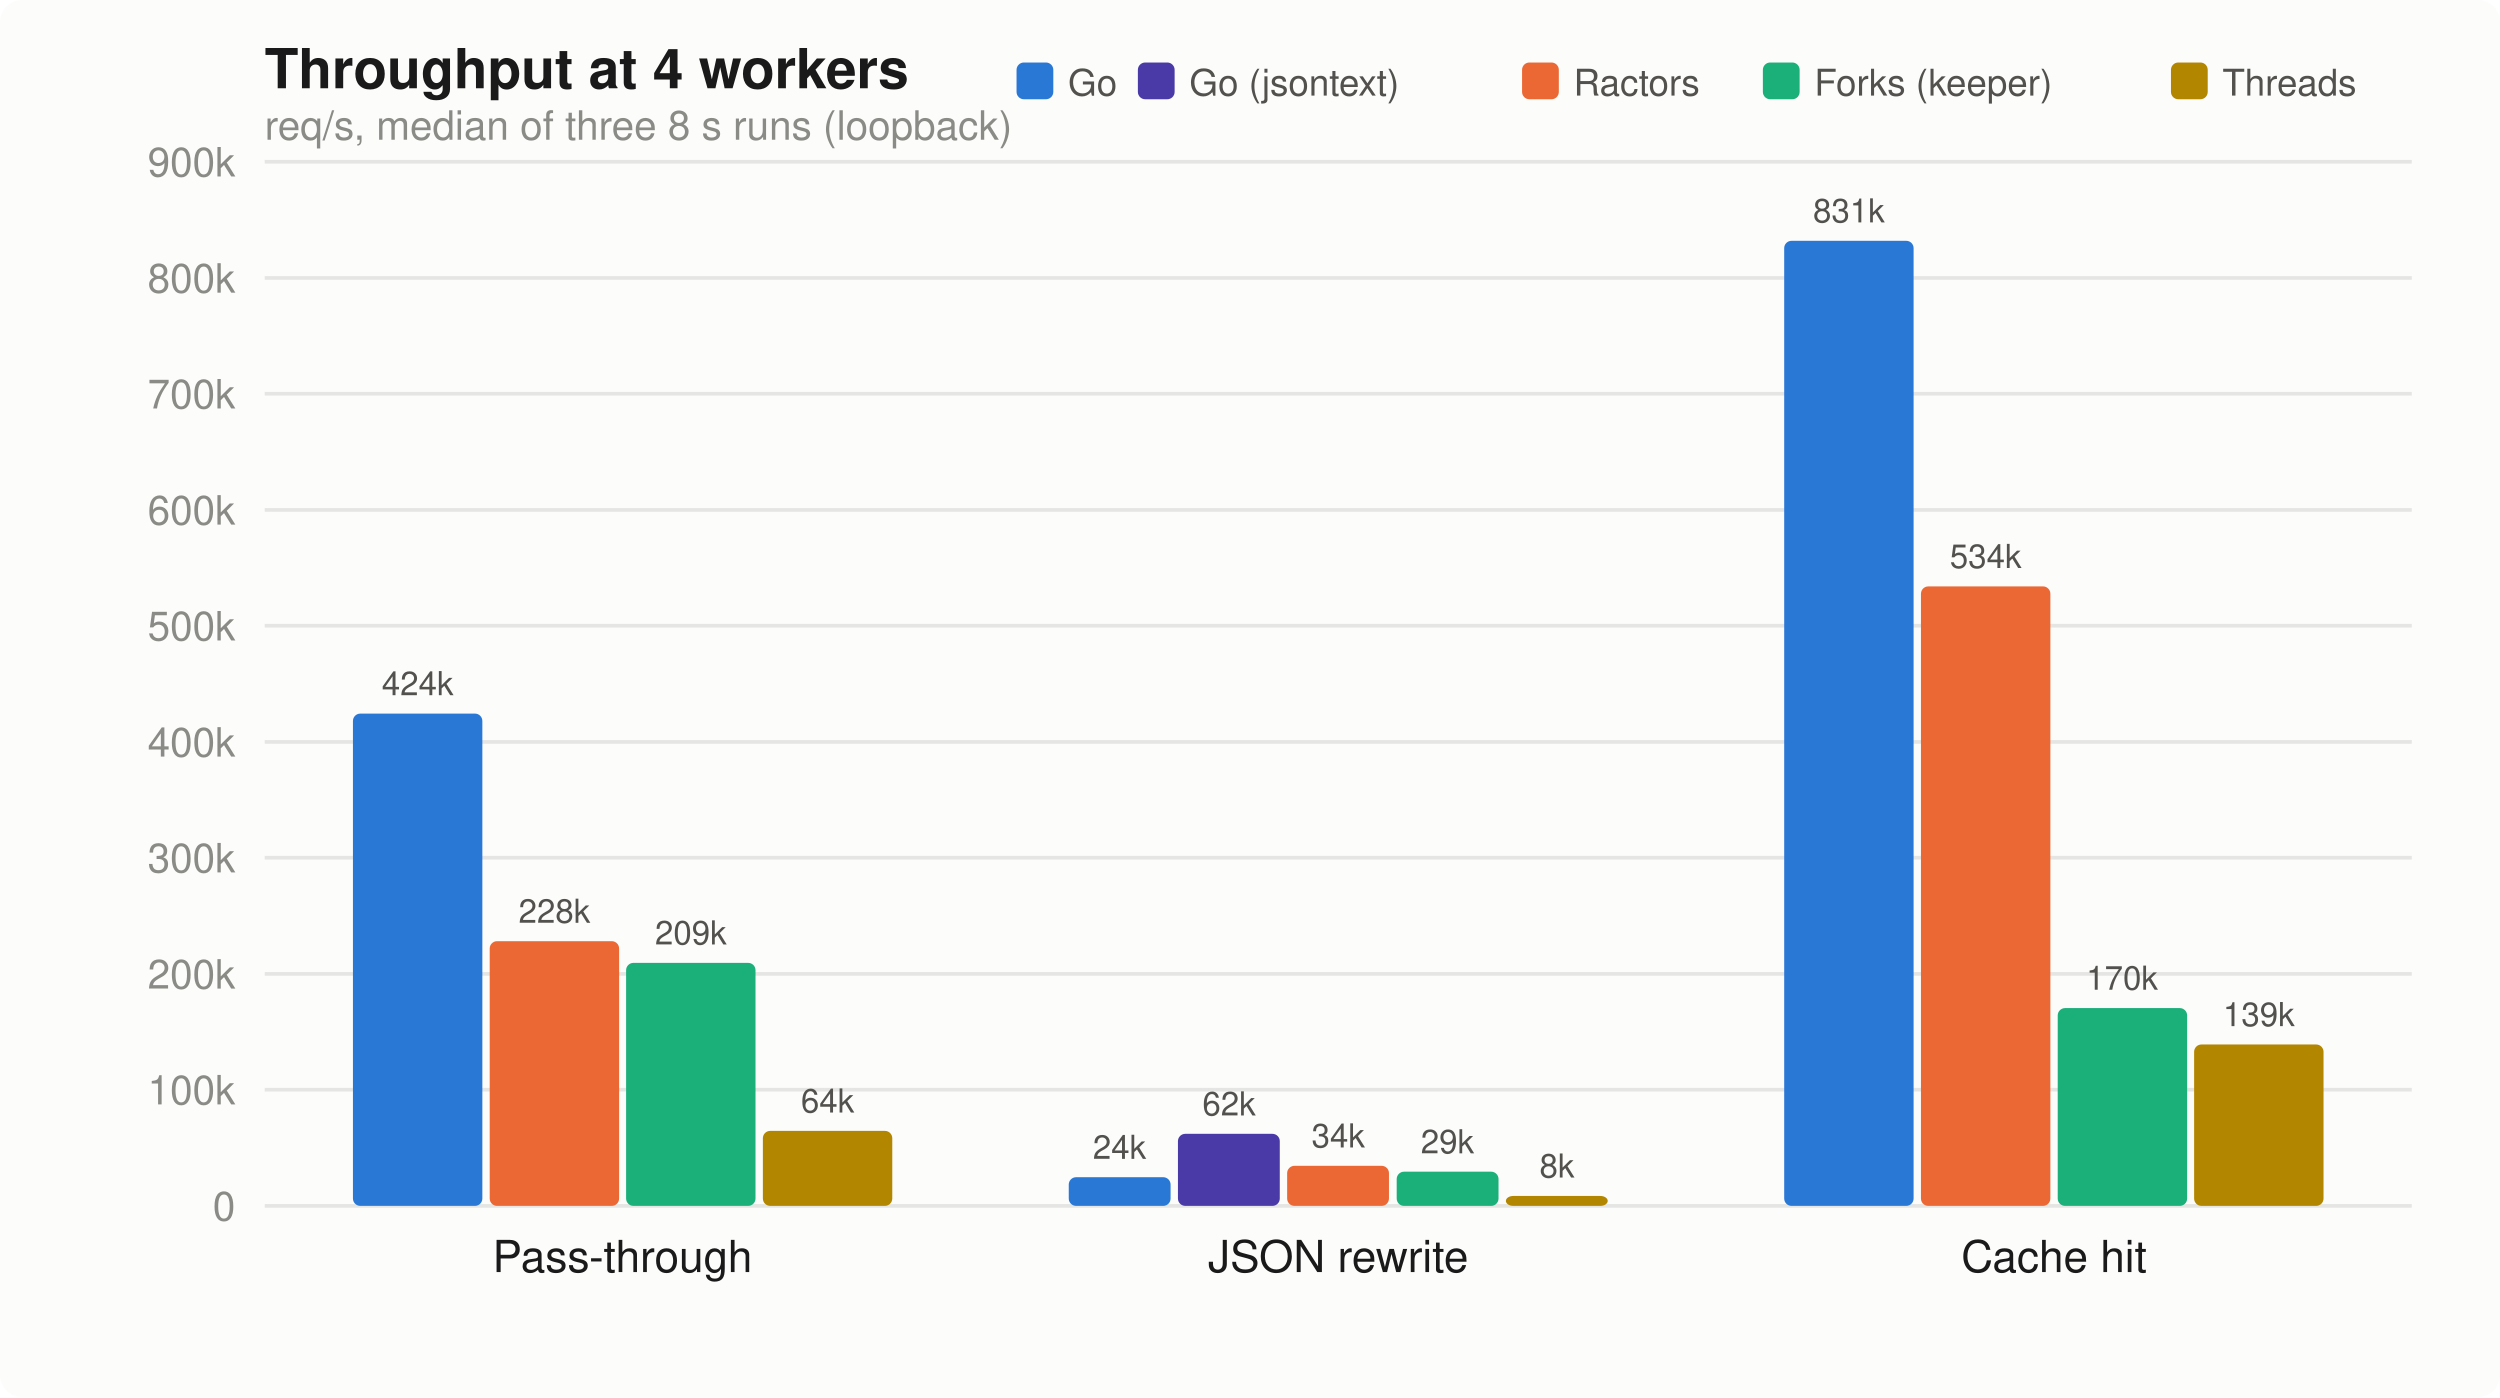
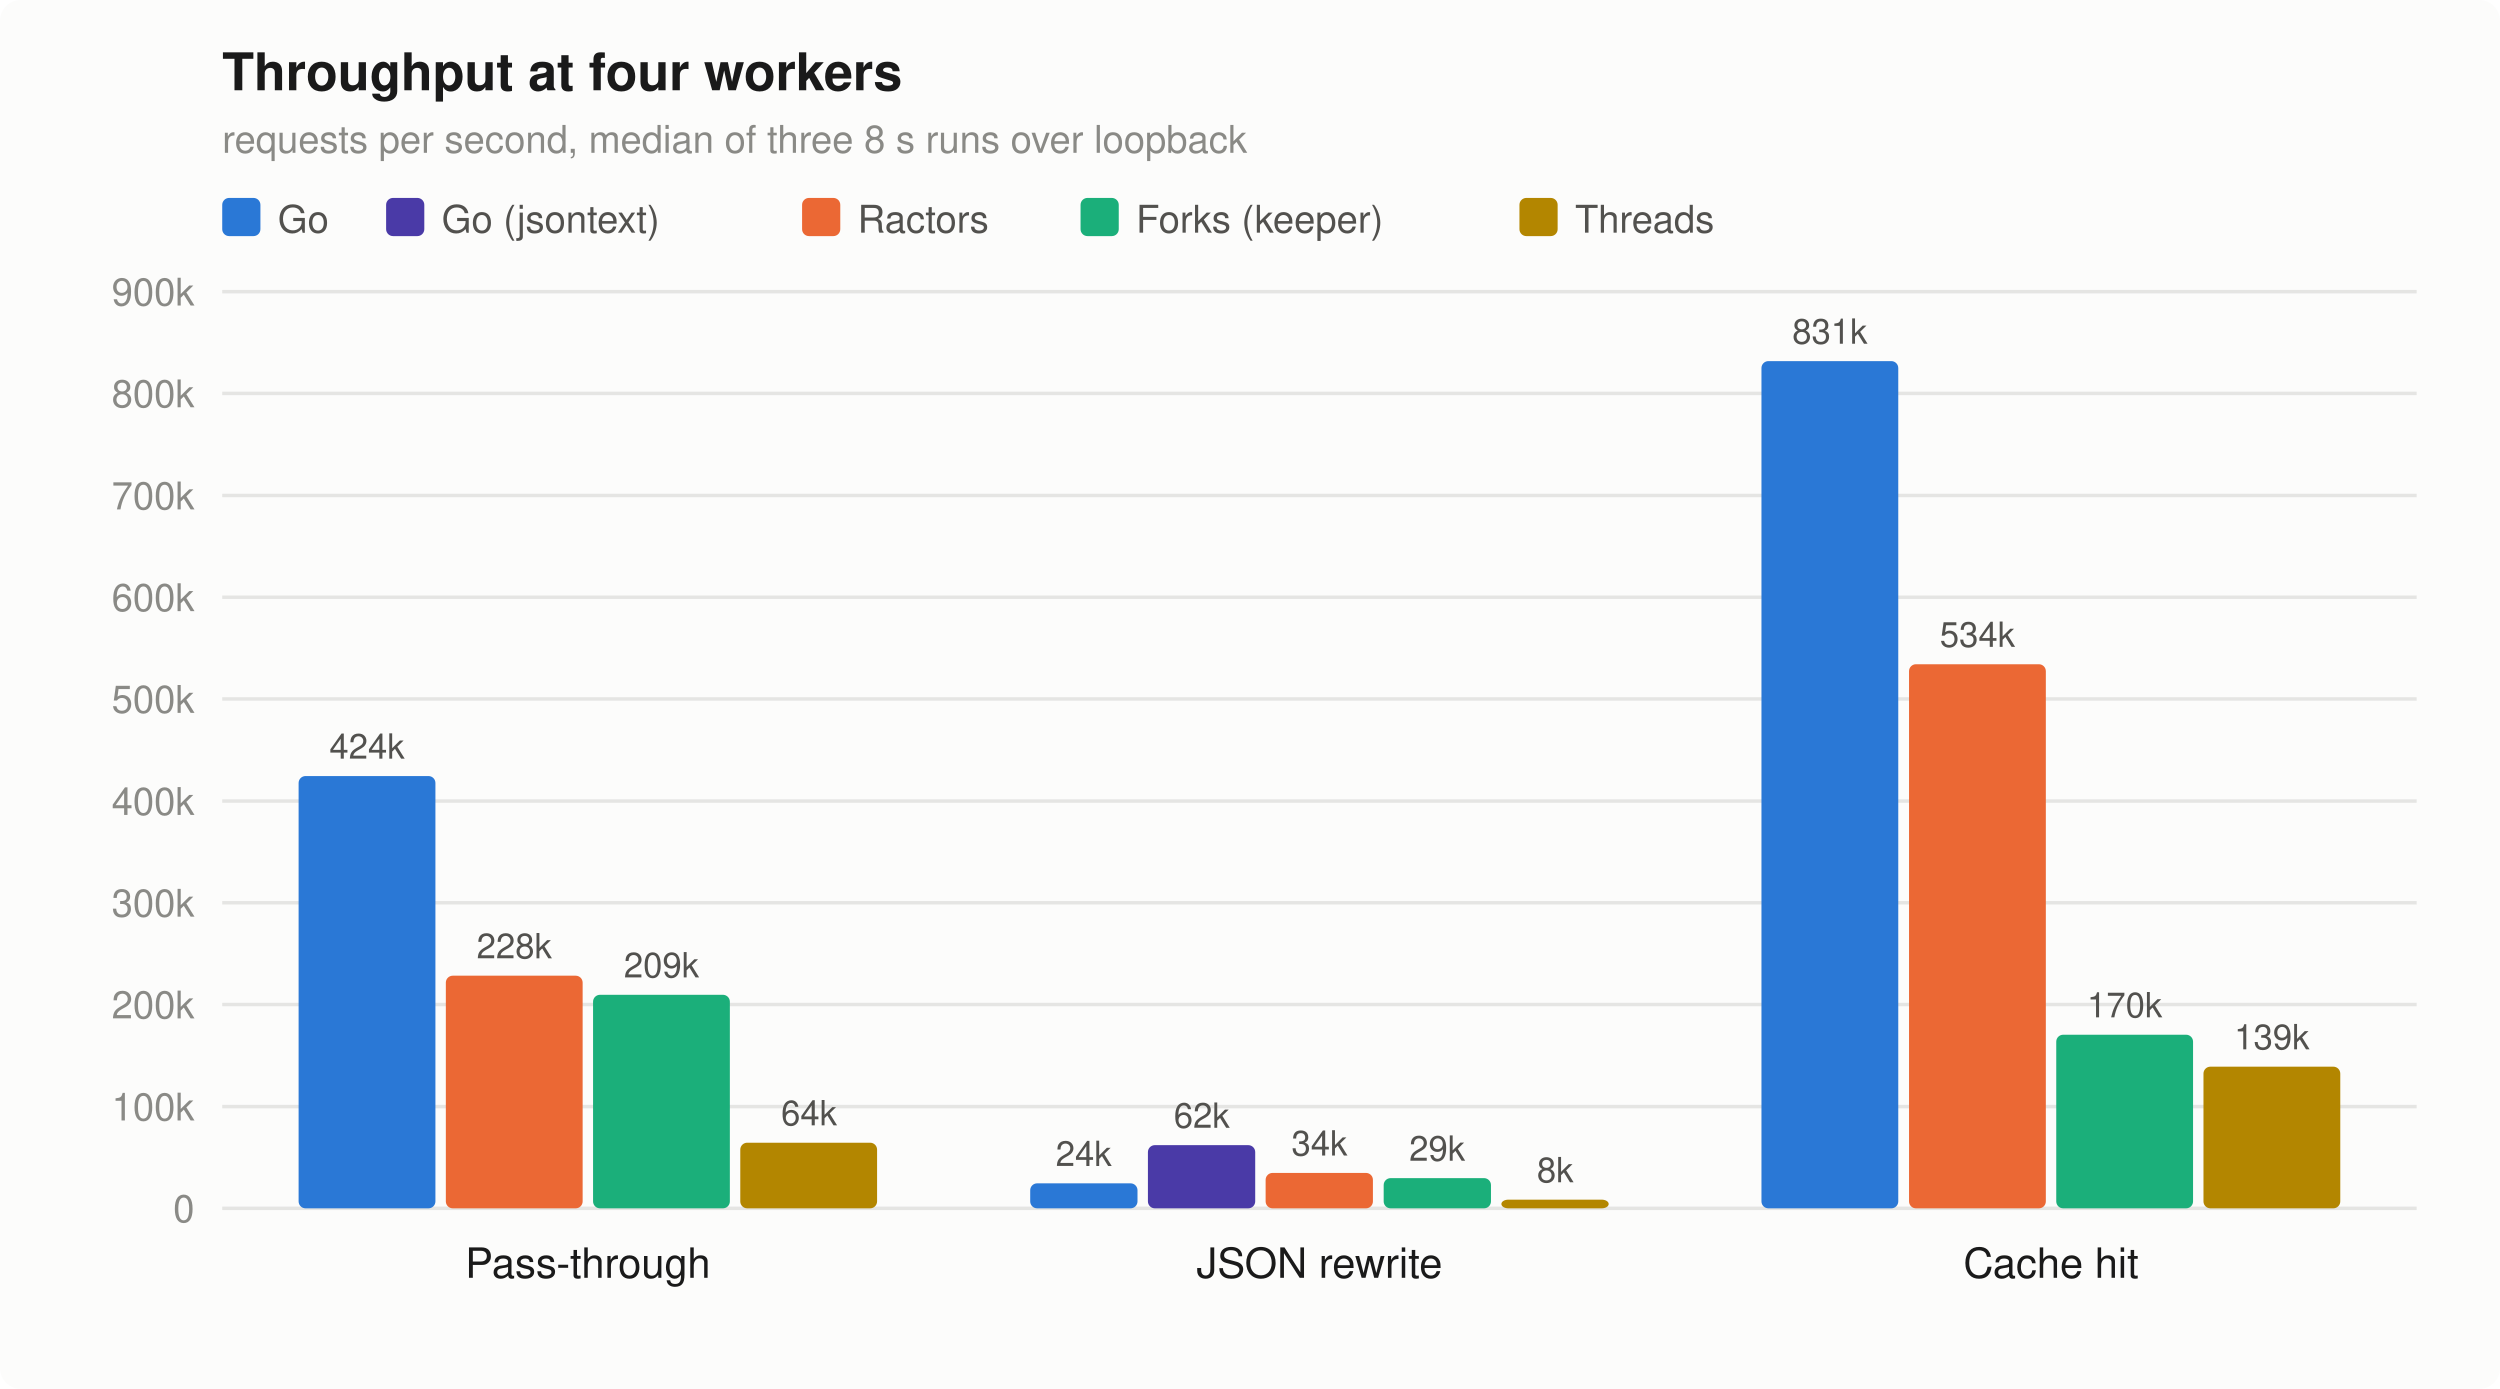
- <svg xmlns="http://www.w3.org/2000/svg" viewBox="0 0 680 380" font-family="-apple-system, BlinkMacSystemFont, Segoe UI, Helvetica, Arial, sans-serif">
-   <rect width="680" height="380" fill="#fcfcfb" rx="6" />
-   <text x="72" y="24" font-size="15" font-weight="600" fill="#1a1a1a">Throughput at 4 workers</text>
-   <text x="72" y="38" font-size="11" fill="#8a8a86">req/s, median of three 8 s runs (loopback)</text>
-   <line x1="72" x2="656" y1="328.0" y2="328.0" stroke="#e5e5e3" stroke-width="1" />
-   <text x="64" y="332.0" text-anchor="end" font-size="11" fill="#8a8a86">0</text>
-   <line x1="72" x2="656" y1="296.4" y2="296.4" stroke="#e5e5e3" stroke-width="1" />
-   <text x="64" y="300.4" text-anchor="end" font-size="11" fill="#8a8a86">100k</text>
-   <line x1="72" x2="656" y1="264.9" y2="264.9" stroke="#e5e5e3" stroke-width="1" />
-   <text x="64" y="268.9" text-anchor="end" font-size="11" fill="#8a8a86">200k</text>
-   <line x1="72" x2="656" y1="233.3" y2="233.3" stroke="#e5e5e3" stroke-width="1" />
-   <text x="64" y="237.3" text-anchor="end" font-size="11" fill="#8a8a86">300k</text>
-   <line x1="72" x2="656" y1="201.8" y2="201.8" stroke="#e5e5e3" stroke-width="1" />
-   <text x="64" y="205.8" text-anchor="end" font-size="11" fill="#8a8a86">400k</text>
-   <line x1="72" x2="656" y1="170.2" y2="170.2" stroke="#e5e5e3" stroke-width="1" />
-   <text x="64" y="174.2" text-anchor="end" font-size="11" fill="#8a8a86">500k</text>
-   <line x1="72" x2="656" y1="138.7" y2="138.7" stroke="#e5e5e3" stroke-width="1" />
-   <text x="64" y="142.7" text-anchor="end" font-size="11" fill="#8a8a86">600k</text>
-   <line x1="72" x2="656" y1="107.1" y2="107.1" stroke="#e5e5e3" stroke-width="1" />
-   <text x="64" y="111.1" text-anchor="end" font-size="11" fill="#8a8a86">700k</text>
-   <line x1="72" x2="656" y1="75.6" y2="75.6" stroke="#e5e5e3" stroke-width="1" />
-   <text x="64" y="79.6" text-anchor="end" font-size="11" fill="#8a8a86">800k</text>
-   <line x1="72" x2="656" y1="44.0" y2="44.0" stroke="#e5e5e3" stroke-width="1" />
-   <text x="64" y="48.0" text-anchor="end" font-size="11" fill="#8a8a86">900k</text>
-   <rect x="96.0" y="194.1" width="35.2" height="133.9" fill="#2a78d6" rx="2" />
-   <text x="113.6" y="189.1" text-anchor="middle" font-size="9" fill="#52514e">424k</text>
-   <rect x="133.2" y="256.0" width="35.2" height="72.0" fill="#eb6834" rx="2" />
-   <text x="150.8" y="251.0" text-anchor="middle" font-size="9" fill="#52514e">228k</text>
-   <rect x="170.3" y="261.9" width="35.2" height="66.1" fill="#1baf7a" rx="2" />
-   <text x="187.9" y="256.9" text-anchor="middle" font-size="9" fill="#52514e">209k</text>
-   <rect x="207.5" y="307.6" width="35.2" height="20.4" fill="#b38600" rx="2" />
-   <text x="225.1" y="302.6" text-anchor="middle" font-size="9" fill="#52514e">64k</text>
-   <text x="169.3" y="346" text-anchor="middle" font-size="12" fill="#1a1a1a">Pass-through</text>
-   <rect x="290.7" y="320.2" width="27.7" height="7.8" fill="#2a78d6" rx="2" />
-   <text x="304.5" y="315.2" text-anchor="middle" font-size="9" fill="#52514e">24k</text>
-   <rect x="320.4" y="308.4" width="27.7" height="19.6" fill="#4a3aa7" rx="2" />
-   <text x="334.3" y="303.4" text-anchor="middle" font-size="9" fill="#52514e">62k</text>
-   <rect x="350.1" y="317.1" width="27.7" height="10.9" fill="#eb6834" rx="2" />
-   <text x="364.0" y="312.1" text-anchor="middle" font-size="9" fill="#52514e">34k</text>
-   <rect x="379.9" y="318.7" width="27.7" height="9.3" fill="#1baf7a" rx="2" />
-   <text x="393.7" y="313.7" text-anchor="middle" font-size="9" fill="#52514e">29k</text>
-   <rect x="409.6" y="325.3" width="27.7" height="2.7" fill="#b38600" rx="2" />
-   <text x="423.5" y="320.3" text-anchor="middle" font-size="9" fill="#52514e">8k</text>
-   <text x="364.0" y="346" text-anchor="middle" font-size="12" fill="#1a1a1a">JSON rewrite</text>
-   <rect x="485.3" y="65.5" width="35.2" height="262.5" fill="#2a78d6" rx="2" />
-   <text x="502.9" y="60.5" text-anchor="middle" font-size="9" fill="#52514e">831k</text>
-   <rect x="522.5" y="159.5" width="35.2" height="168.5" fill="#eb6834" rx="2" />
-   <text x="540.1" y="154.5" text-anchor="middle" font-size="9" fill="#52514e">534k</text>
-   <rect x="559.7" y="274.2" width="35.2" height="53.8" fill="#1baf7a" rx="2" />
-   <text x="577.2" y="269.2" text-anchor="middle" font-size="9" fill="#52514e">170k</text>
-   <rect x="596.8" y="284.1" width="35.2" height="43.9" fill="#b38600" rx="2" />
-   <text x="614.4" y="279.1" text-anchor="middle" font-size="9" fill="#52514e">139k</text>
-   <text x="558.7" y="346" text-anchor="middle" font-size="12" fill="#1a1a1a">Cache hit</text>
-   <rect x="590.5" y="17" width="10" height="10" fill="#b38600" rx="2" />
-   <text x="604.5" y="26" font-size="10" fill="#52514e">Threads</text>
-   <rect x="479.5" y="17" width="10" height="10" fill="#1baf7a" rx="2" />
-   <text x="493.5" y="26" font-size="10" fill="#52514e">Forks (keeper)</text>
-   <rect x="414.0" y="17" width="10" height="10" fill="#eb6834" rx="2" />
-   <text x="428.0" y="26" font-size="10" fill="#52514e">Ractors</text>
-   <rect x="309.5" y="17" width="10" height="10" fill="#4a3aa7" rx="2" />
-   <text x="323.5" y="26" font-size="10" fill="#52514e">Go (jsontext)</text>
-   <rect x="276.5" y="17" width="10" height="10" fill="#2a78d6" rx="2" />
-   <text x="290.5" y="26" font-size="10" fill="#52514e">Go</text>
+ <svg xmlns="http://www.w3.org/2000/svg" viewBox="0 0 720 400" width="720" height="400" font-family="-apple-system, BlinkMacSystemFont, Segoe UI, Helvetica, Arial, sans-serif">
+   <rect width="720" height="400" fill="#fcfcfb" rx="6" />
+   <text x="64" y="26" font-size="15" font-weight="600" fill="#1a1a1a">Throughput at four workers</text>
+   <text x="64" y="44" font-size="11" fill="#8a8a86">requests per second, median of three 8 s runs over loopback</text>
+   <rect x="64" y="57" width="11" height="11" fill="#2a78d6" rx="2" />
+   <text x="80" y="67" font-size="11" fill="#52514e">Go</text>
+   <rect x="111.2" y="57" width="11" height="11" fill="#4a3aa7" rx="2" />
+   <text x="127.2" y="67" font-size="11" fill="#52514e">Go (jsontext)</text>
+   <rect x="231.0" y="57" width="11" height="11" fill="#eb6834" rx="2" />
+   <text x="247.0" y="67" font-size="11" fill="#52514e">Ractors</text>
+   <rect x="311.2" y="57" width="11" height="11" fill="#1baf7a" rx="2" />
+   <text x="327.2" y="67" font-size="11" fill="#52514e">Forks (keeper)</text>
+   <rect x="437.6" y="57" width="11" height="11" fill="#b38600" rx="2" />
+   <text x="453.6" y="67" font-size="11" fill="#52514e">Threads</text>
+   <line x1="64" x2="696" y1="348.0" y2="348.0" stroke="#e5e5e3" />
+   <text x="56" y="352.0" text-anchor="end" font-size="11" fill="#8a8a86">0</text>
+   <line x1="64" x2="696" y1="318.7" y2="318.7" stroke="#e5e5e3" />
+   <text x="56" y="322.7" text-anchor="end" font-size="11" fill="#8a8a86">100k</text>
+   <line x1="64" x2="696" y1="289.3" y2="289.3" stroke="#e5e5e3" />
+   <text x="56" y="293.3" text-anchor="end" font-size="11" fill="#8a8a86">200k</text>
+   <line x1="64" x2="696" y1="260.0" y2="260.0" stroke="#e5e5e3" />
+   <text x="56" y="264.0" text-anchor="end" font-size="11" fill="#8a8a86">300k</text>
+   <line x1="64" x2="696" y1="230.7" y2="230.7" stroke="#e5e5e3" />
+   <text x="56" y="234.7" text-anchor="end" font-size="11" fill="#8a8a86">400k</text>
+   <line x1="64" x2="696" y1="201.3" y2="201.3" stroke="#e5e5e3" />
+   <text x="56" y="205.3" text-anchor="end" font-size="11" fill="#8a8a86">500k</text>
+   <line x1="64" x2="696" y1="172.0" y2="172.0" stroke="#e5e5e3" />
+   <text x="56" y="176.0" text-anchor="end" font-size="11" fill="#8a8a86">600k</text>
+   <line x1="64" x2="696" y1="142.7" y2="142.7" stroke="#e5e5e3" />
+   <text x="56" y="146.7" text-anchor="end" font-size="11" fill="#8a8a86">700k</text>
+   <line x1="64" x2="696" y1="113.3" y2="113.3" stroke="#e5e5e3" />
+   <text x="56" y="117.3" text-anchor="end" font-size="11" fill="#8a8a86">800k</text>
+   <line x1="64" x2="696" y1="84.0" y2="84.0" stroke="#e5e5e3" />
+   <text x="56" y="88.0" text-anchor="end" font-size="11" fill="#8a8a86">900k</text>
+   <rect x="86.0" y="223.5" width="39.4" height="124.5" fill="#2a78d6" rx="2" />
+   <text x="105.7" y="218.5" text-anchor="middle" font-size="10" fill="#52514e">424k</text>
+   <rect x="128.4" y="281.0" width="39.4" height="67.0" fill="#eb6834" rx="2" />
+   <text x="148.1" y="276.0" text-anchor="middle" font-size="10" fill="#52514e">228k</text>
+   <rect x="170.8" y="286.5" width="39.4" height="61.5" fill="#1baf7a" rx="2" />
+   <text x="190.5" y="281.5" text-anchor="middle" font-size="10" fill="#52514e">209k</text>
+   <rect x="213.2" y="329.1" width="39.4" height="18.9" fill="#b38600" rx="2" />
+   <text x="233.0" y="324.1" text-anchor="middle" font-size="10" fill="#52514e">64k</text>
+   <text x="169.3" y="368" text-anchor="middle" font-size="12" fill="#1a1a1a">Pass-through</text>
+   <rect x="296.7" y="340.8" width="30.9" height="7.2" fill="#2a78d6" rx="2" />
+   <text x="312.1" y="335.8" text-anchor="middle" font-size="10" fill="#52514e">24k</text>
+   <rect x="330.6" y="329.8" width="30.9" height="18.2" fill="#4a3aa7" rx="2" />
+   <text x="346.1" y="324.8" text-anchor="middle" font-size="10" fill="#52514e">62k</text>
+   <rect x="364.5" y="337.8" width="30.9" height="10.2" fill="#eb6834" rx="2" />
+   <text x="380.0" y="332.8" text-anchor="middle" font-size="10" fill="#52514e">34k</text>
+   <rect x="398.5" y="339.3" width="30.9" height="8.7" fill="#1baf7a" rx="2" />
+   <text x="413.9" y="334.3" text-anchor="middle" font-size="10" fill="#52514e">29k</text>
+   <rect x="432.4" y="345.5" width="30.9" height="2.5" fill="#b38600" rx="2" />
+   <text x="447.9" y="340.5" text-anchor="middle" font-size="10" fill="#52514e">8k</text>
+   <text x="380.0" y="368" text-anchor="middle" font-size="12" fill="#1a1a1a">JSON rewrite</text>
+   <rect x="507.3" y="104.0" width="39.4" height="244.0" fill="#2a78d6" rx="2" />
+   <text x="527.0" y="99.0" text-anchor="middle" font-size="10" fill="#52514e">831k</text>
+   <rect x="549.8" y="191.3" width="39.4" height="156.7" fill="#eb6834" rx="2" />
+   <text x="569.5" y="186.3" text-anchor="middle" font-size="10" fill="#52514e">534k</text>
+   <rect x="592.2" y="298.0" width="39.4" height="50.0" fill="#1baf7a" rx="2" />
+   <text x="611.9" y="293.0" text-anchor="middle" font-size="10" fill="#52514e">170k</text>
+   <rect x="634.6" y="307.2" width="39.4" height="40.8" fill="#b38600" rx="2" />
+   <text x="654.3" y="302.2" text-anchor="middle" font-size="10" fill="#52514e">139k</text>
+   <text x="590.7" y="368" text-anchor="middle" font-size="12" fill="#1a1a1a">Cache hit</text>
</svg>
